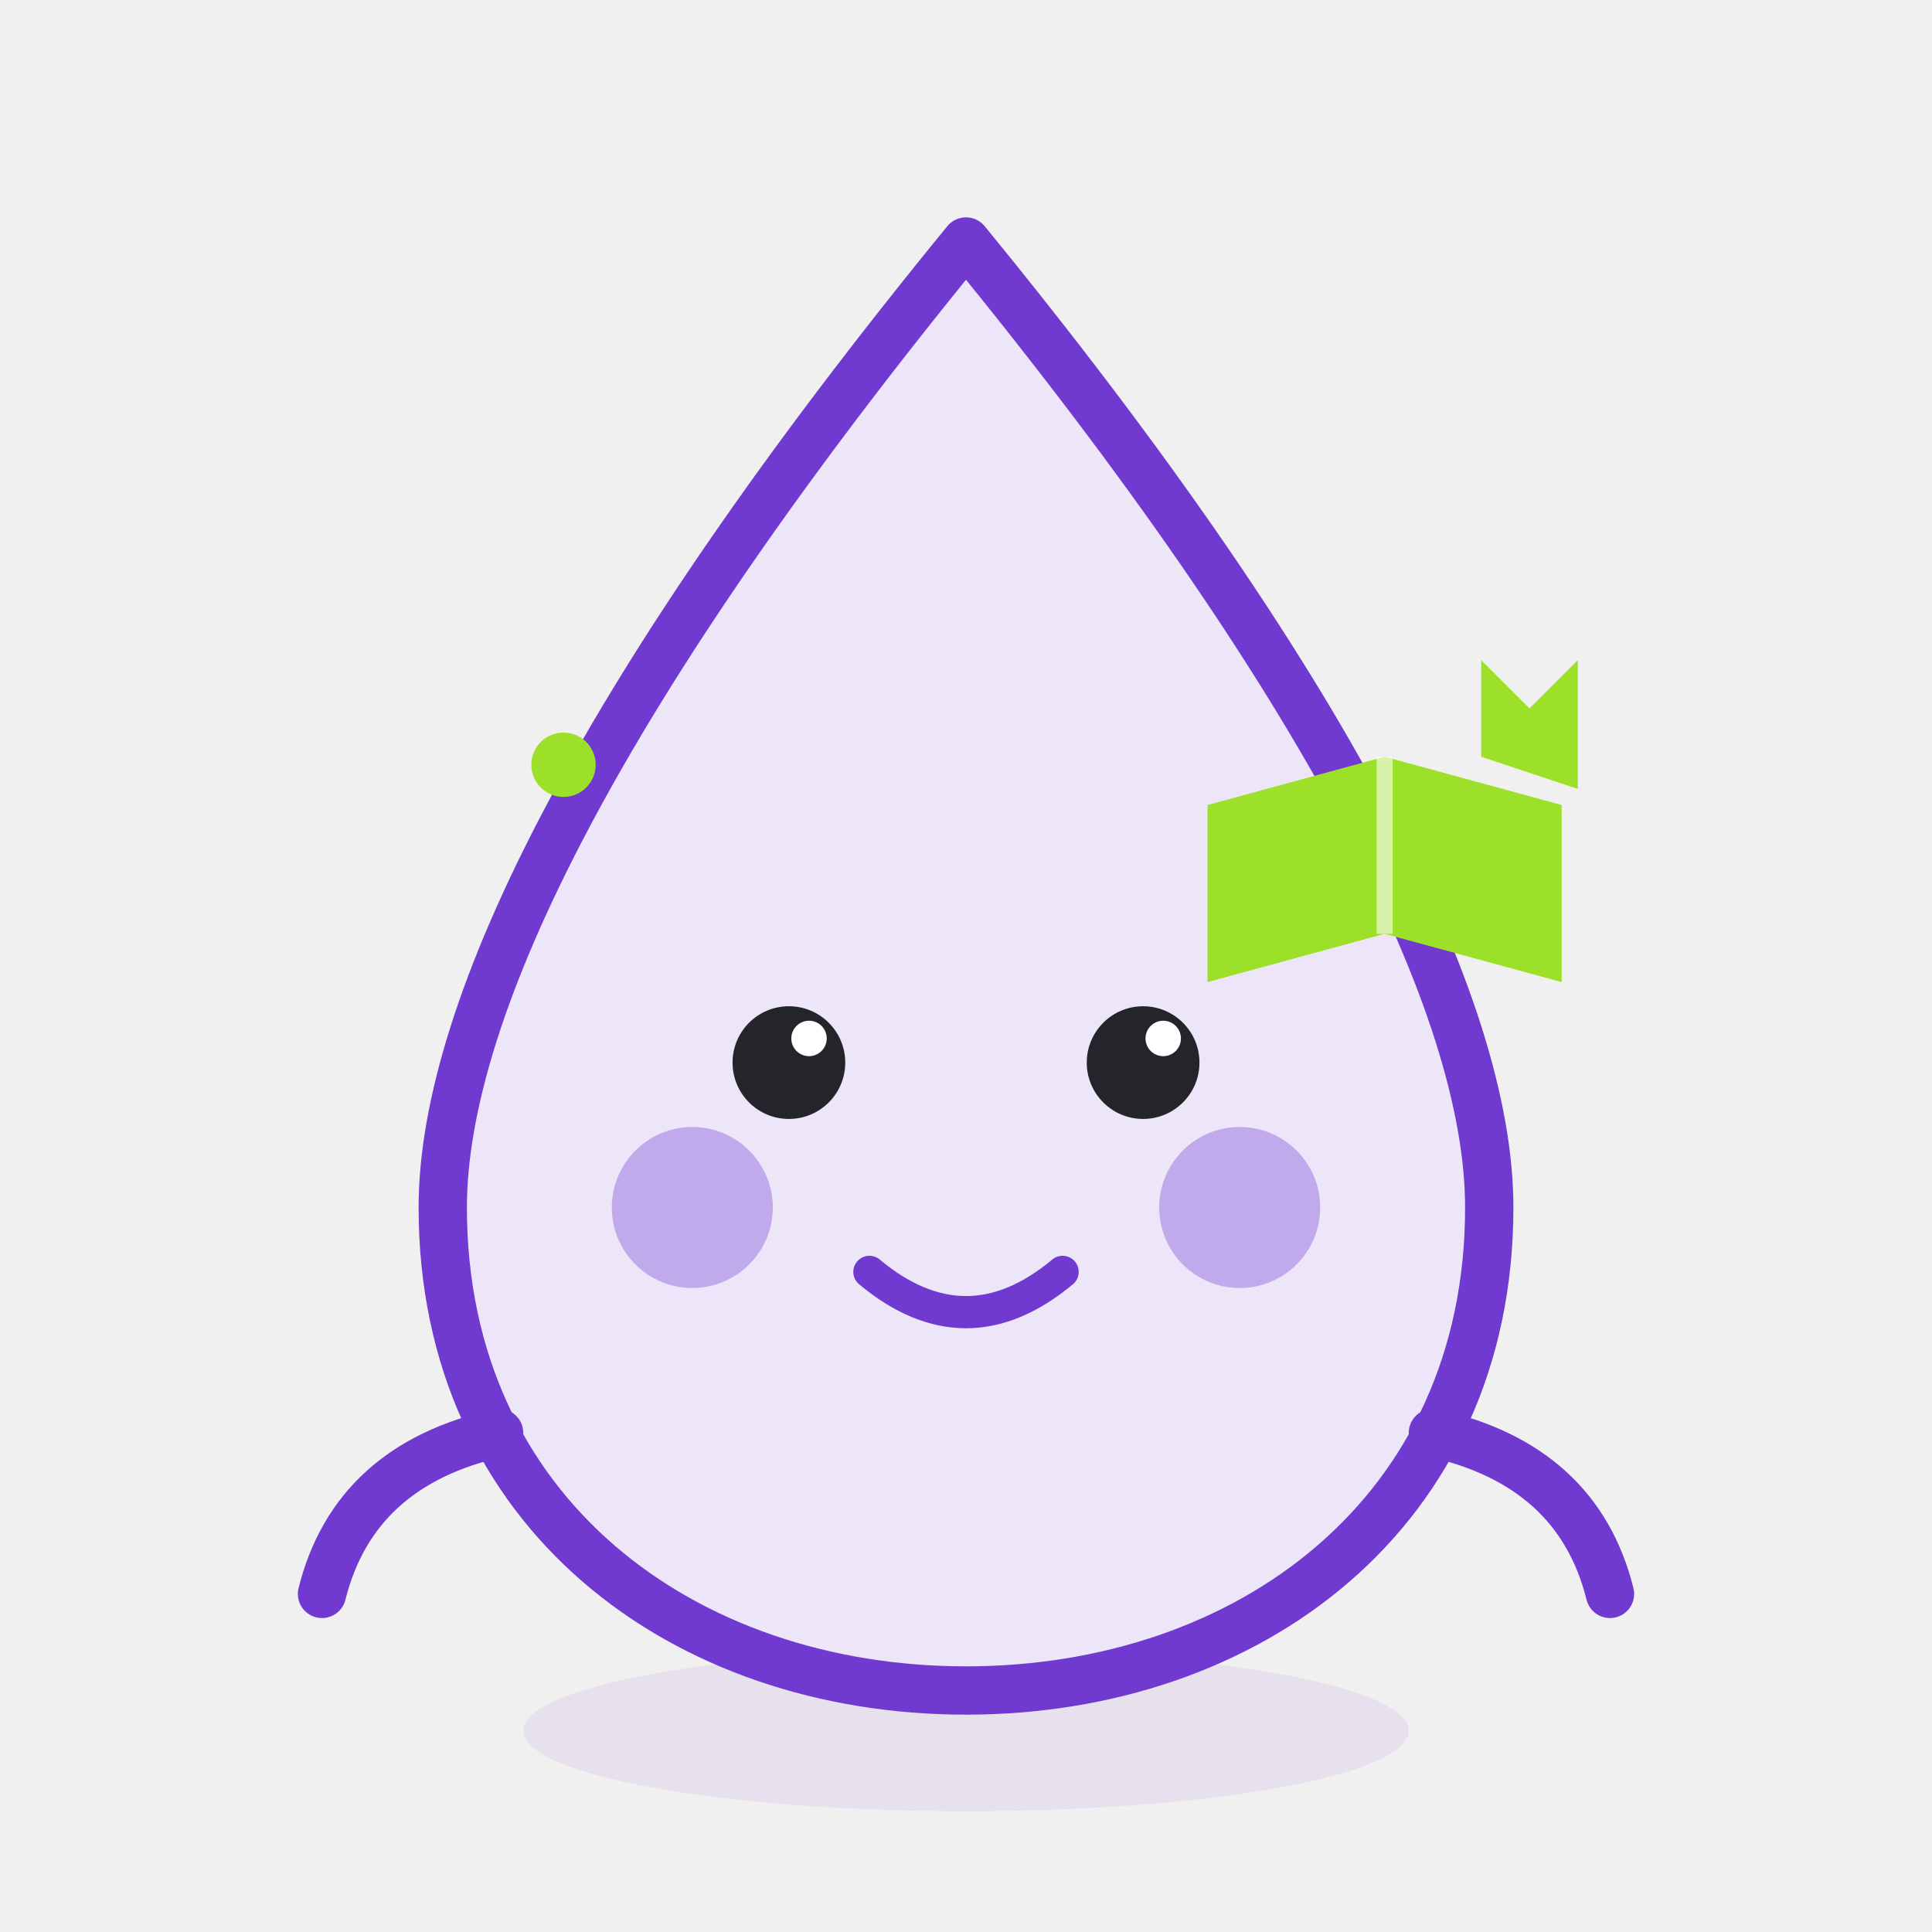
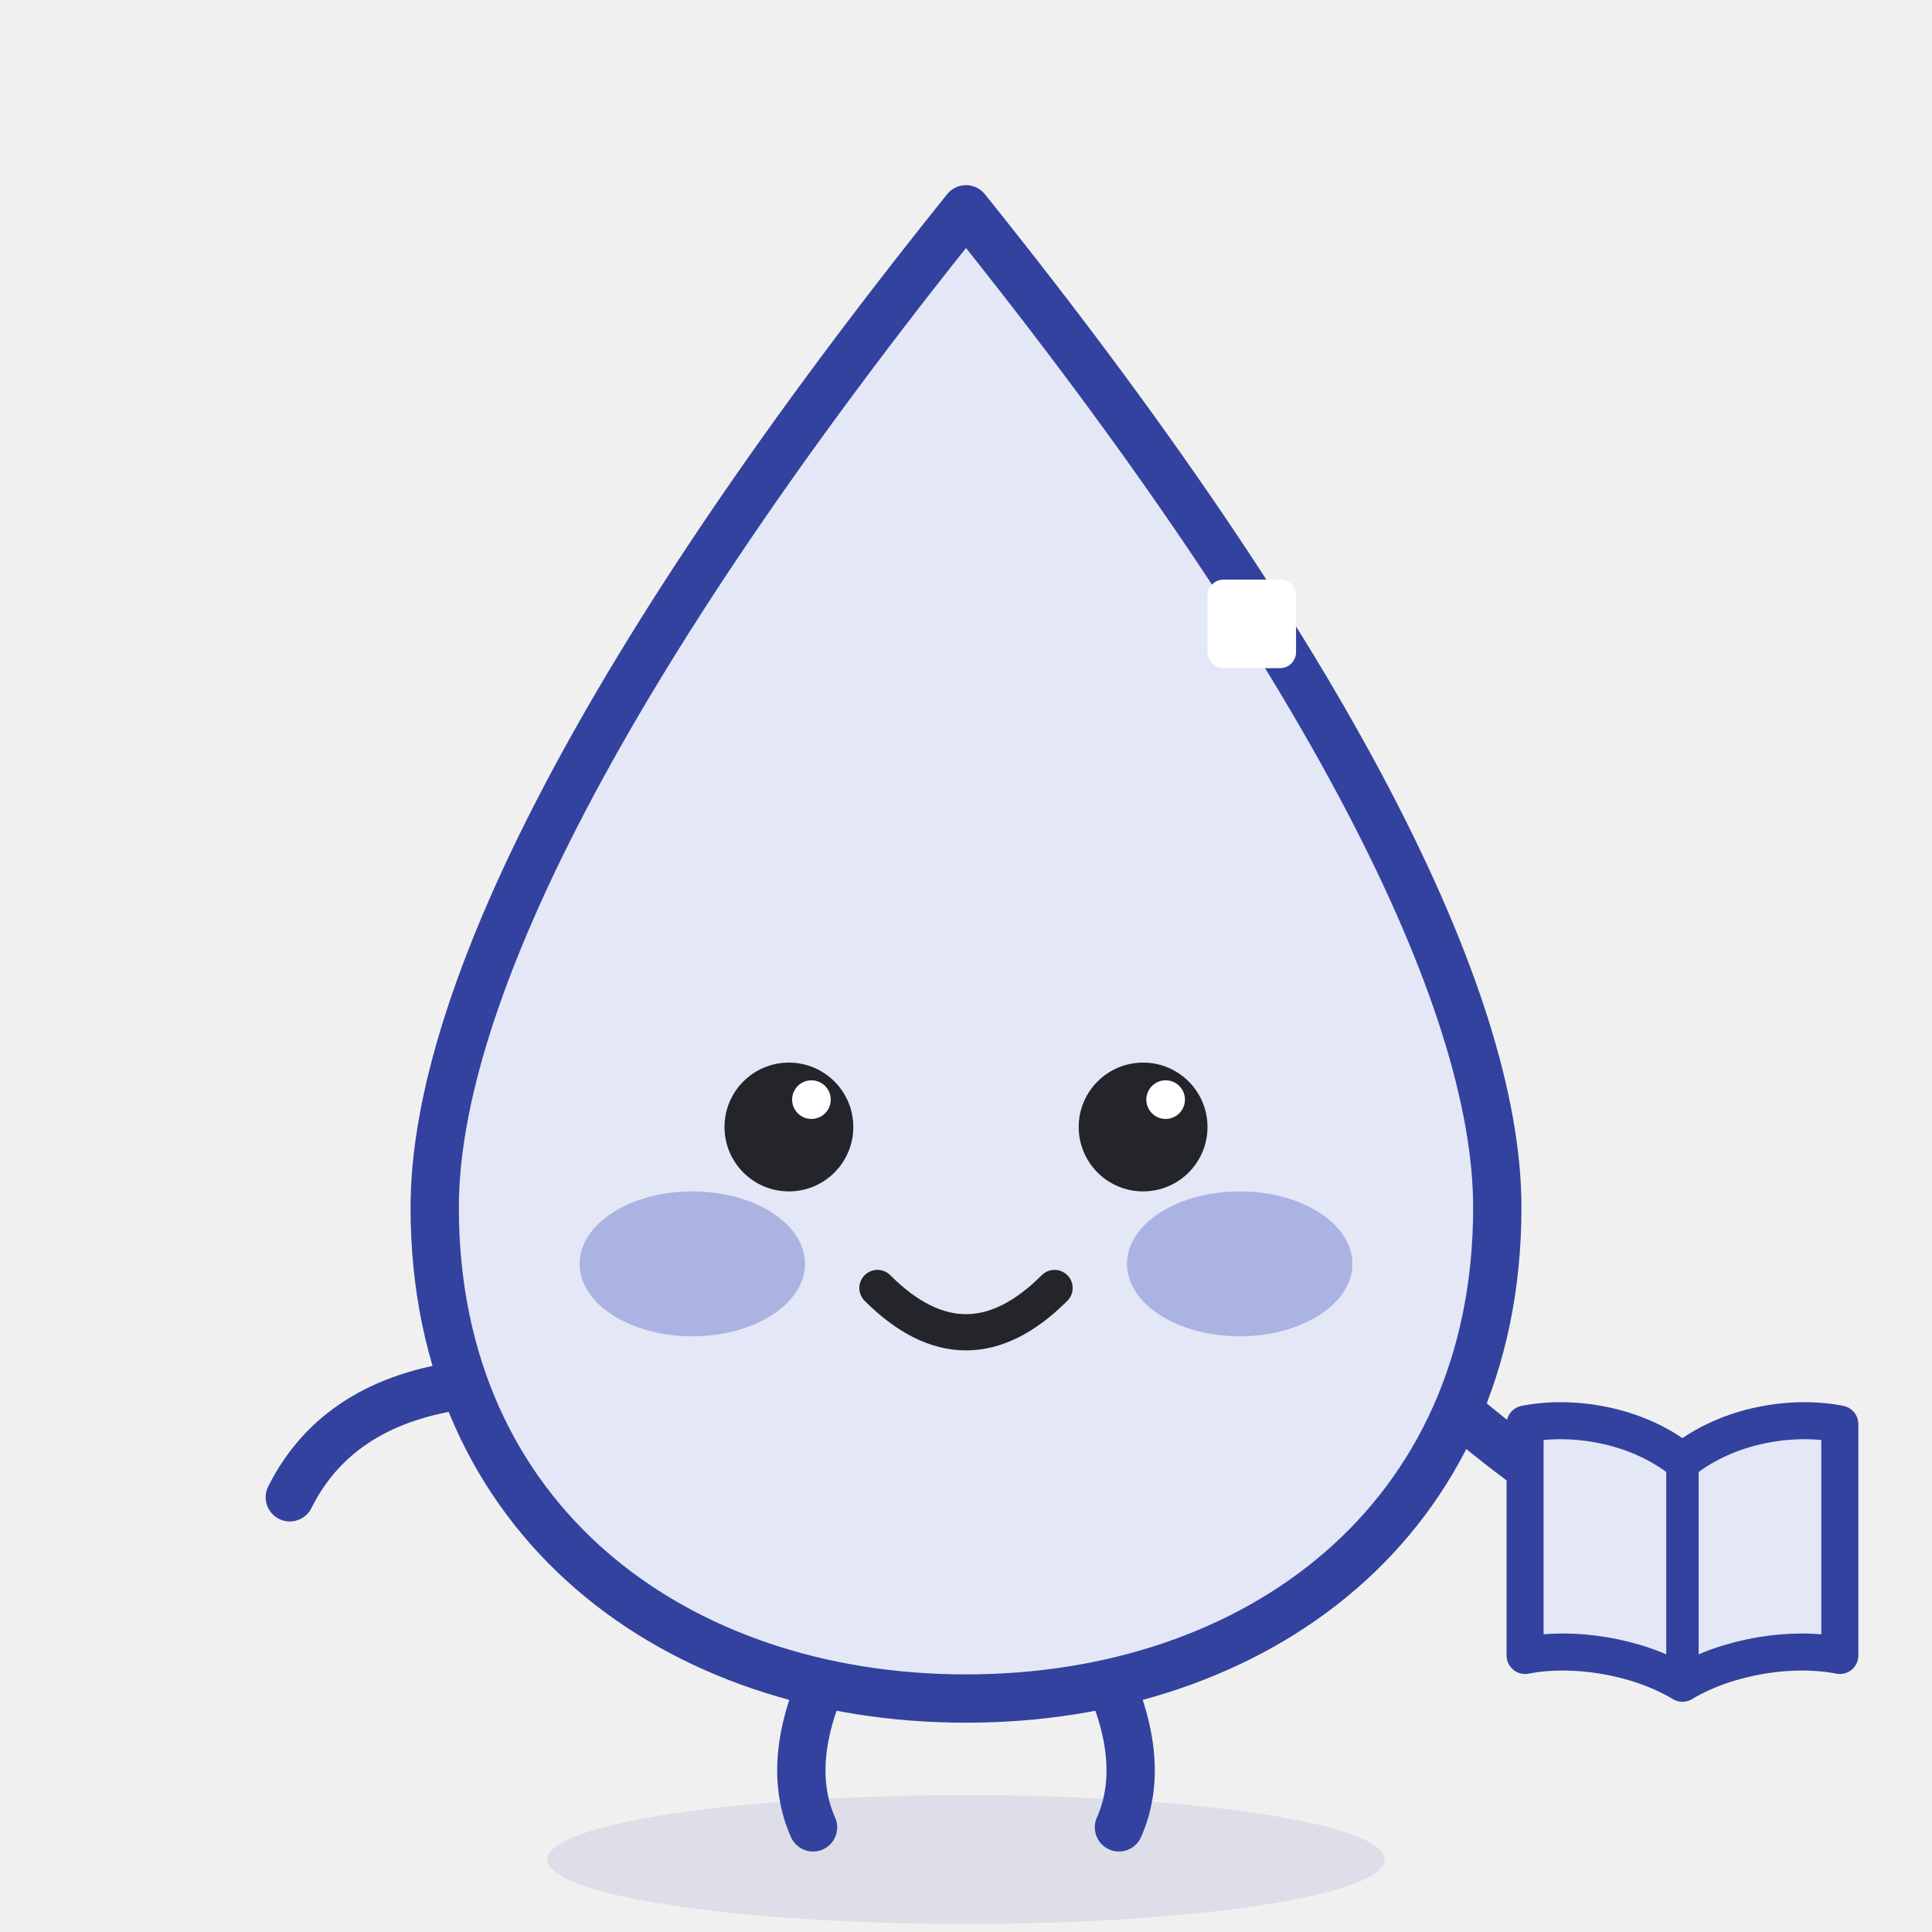
<svg xmlns="http://www.w3.org/2000/svg" viewBox="0 0 240 240" role="img" aria-label="マスコットキャラクター マナミンちゃん">
-   <ellipse cx="120" cy="215" rx="55" ry="10" fill="#7039d0" opacity="0.08" />
-   <path d="M120 30 C 165 85, 185 125, 185 150 C 185 188, 155 210, 120 210 C 85 210, 55 188, 55 150 C 55 125, 75 85, 120 30 Z" fill="#ede6f9" stroke="#7039d0" stroke-width="6" stroke-linejoin="round" />
-   <circle cx="86" cy="150" r="10" fill="#7039d0" opacity="0.35" />
-   <circle cx="154" cy="150" r="10" fill="#7039d0" opacity="0.35" />
-   <circle cx="98" cy="132" r="7" fill="#24242b" />
-   <circle cx="142" cy="132" r="7" fill="#24242b" />
-   <circle cx="100.5" cy="129" r="2.2" fill="#fff" />
-   <circle cx="144.5" cy="129" r="2.2" fill="#fff" />
-   <path d="M108 158 Q120 168 132 158" stroke="#7039d0" stroke-width="4" fill="none" stroke-linecap="round" />
-   <path d="M150 100 L172 94 L194 100 L194 122 L172 116 L150 122 Z" fill="#9de029" />
-   <line x1="172" y1="94" x2="172" y2="116" stroke="#fff" stroke-width="2" opacity="0.6" />
-   <path d="M184 94 L184 82 L190 88 L196 82 L196 98 Z" fill="#9de029" />
-   <circle cx="70" cy="95" r="4" fill="#9de029" />
-   <path d="M62 178 q-18 4 -22 20" stroke="#7039d0" stroke-width="6" fill="none" stroke-linecap="round" />
-   <path d="M178 178 q18 4 22 20" stroke="#7039d0" stroke-width="6" fill="none" stroke-linecap="round" />
+   <ellipse cx="120" cy="231" rx="52" ry="8" fill="#33429e" opacity="0.10" />
+   <path d="M104 205 q-7 13 -3 22" stroke="#33429e" stroke-width="6" fill="none" stroke-linecap="round" />
+   <path d="M136 205 q7 13 3 22" stroke="#33429e" stroke-width="6" fill="none" stroke-linecap="round" />
+   <path d="M58 172 q-16 2 -22 14" stroke="#33429e" stroke-width="6" fill="none" stroke-linecap="round" />
+   <path d="M182 176 q12 10 18 12" stroke="#33429e" stroke-width="6" fill="none" stroke-linecap="round" />
+   <path d="M120 26 C 165 82, 186 124, 186 150 C 186 189, 156 211, 120 211 C 84 211, 54 189, 54 150 C 54 124, 75 82, 120 26 Z" fill="#e4e7f6" stroke="#33429e" stroke-width="6" stroke-linejoin="round" />
+   <rect x="150" y="72" width="11" height="11" rx="2" fill="#ffffff" />
+   <ellipse cx="86" cy="157" rx="14" ry="9" fill="#abb3e3" />
+   <ellipse cx="154" cy="157" rx="14" ry="9" fill="#abb3e3" />
+   <circle cx="98" cy="140" r="8" fill="#24242b" />
+   <circle cx="142" cy="140" r="8" fill="#24242b" />
+   <circle cx="100.8" cy="136.6" r="2.4" fill="#fff" />
+   <circle cx="144.8" cy="136.6" r="2.4" fill="#fff" />
+   <path d="M109 160 Q120 171 131 160" stroke="#24242b" stroke-width="4.5" fill="none" stroke-linecap="round" />
+   <g transform="translate(186 170) scale(1.15)">
+     <path d="M20 10 C15 6 8 5 3 6 V31 C8 30 15 31 20 34 C25 31 32 30 37 31 V6 C32 5 25 6 20 10 Z" fill="#e4e7f6" stroke="#33429e" stroke-width="4" stroke-linejoin="round" />
+     <path d="M20 10 V34" stroke="#33429e" stroke-width="3.5" />
+   </g>
</svg>
